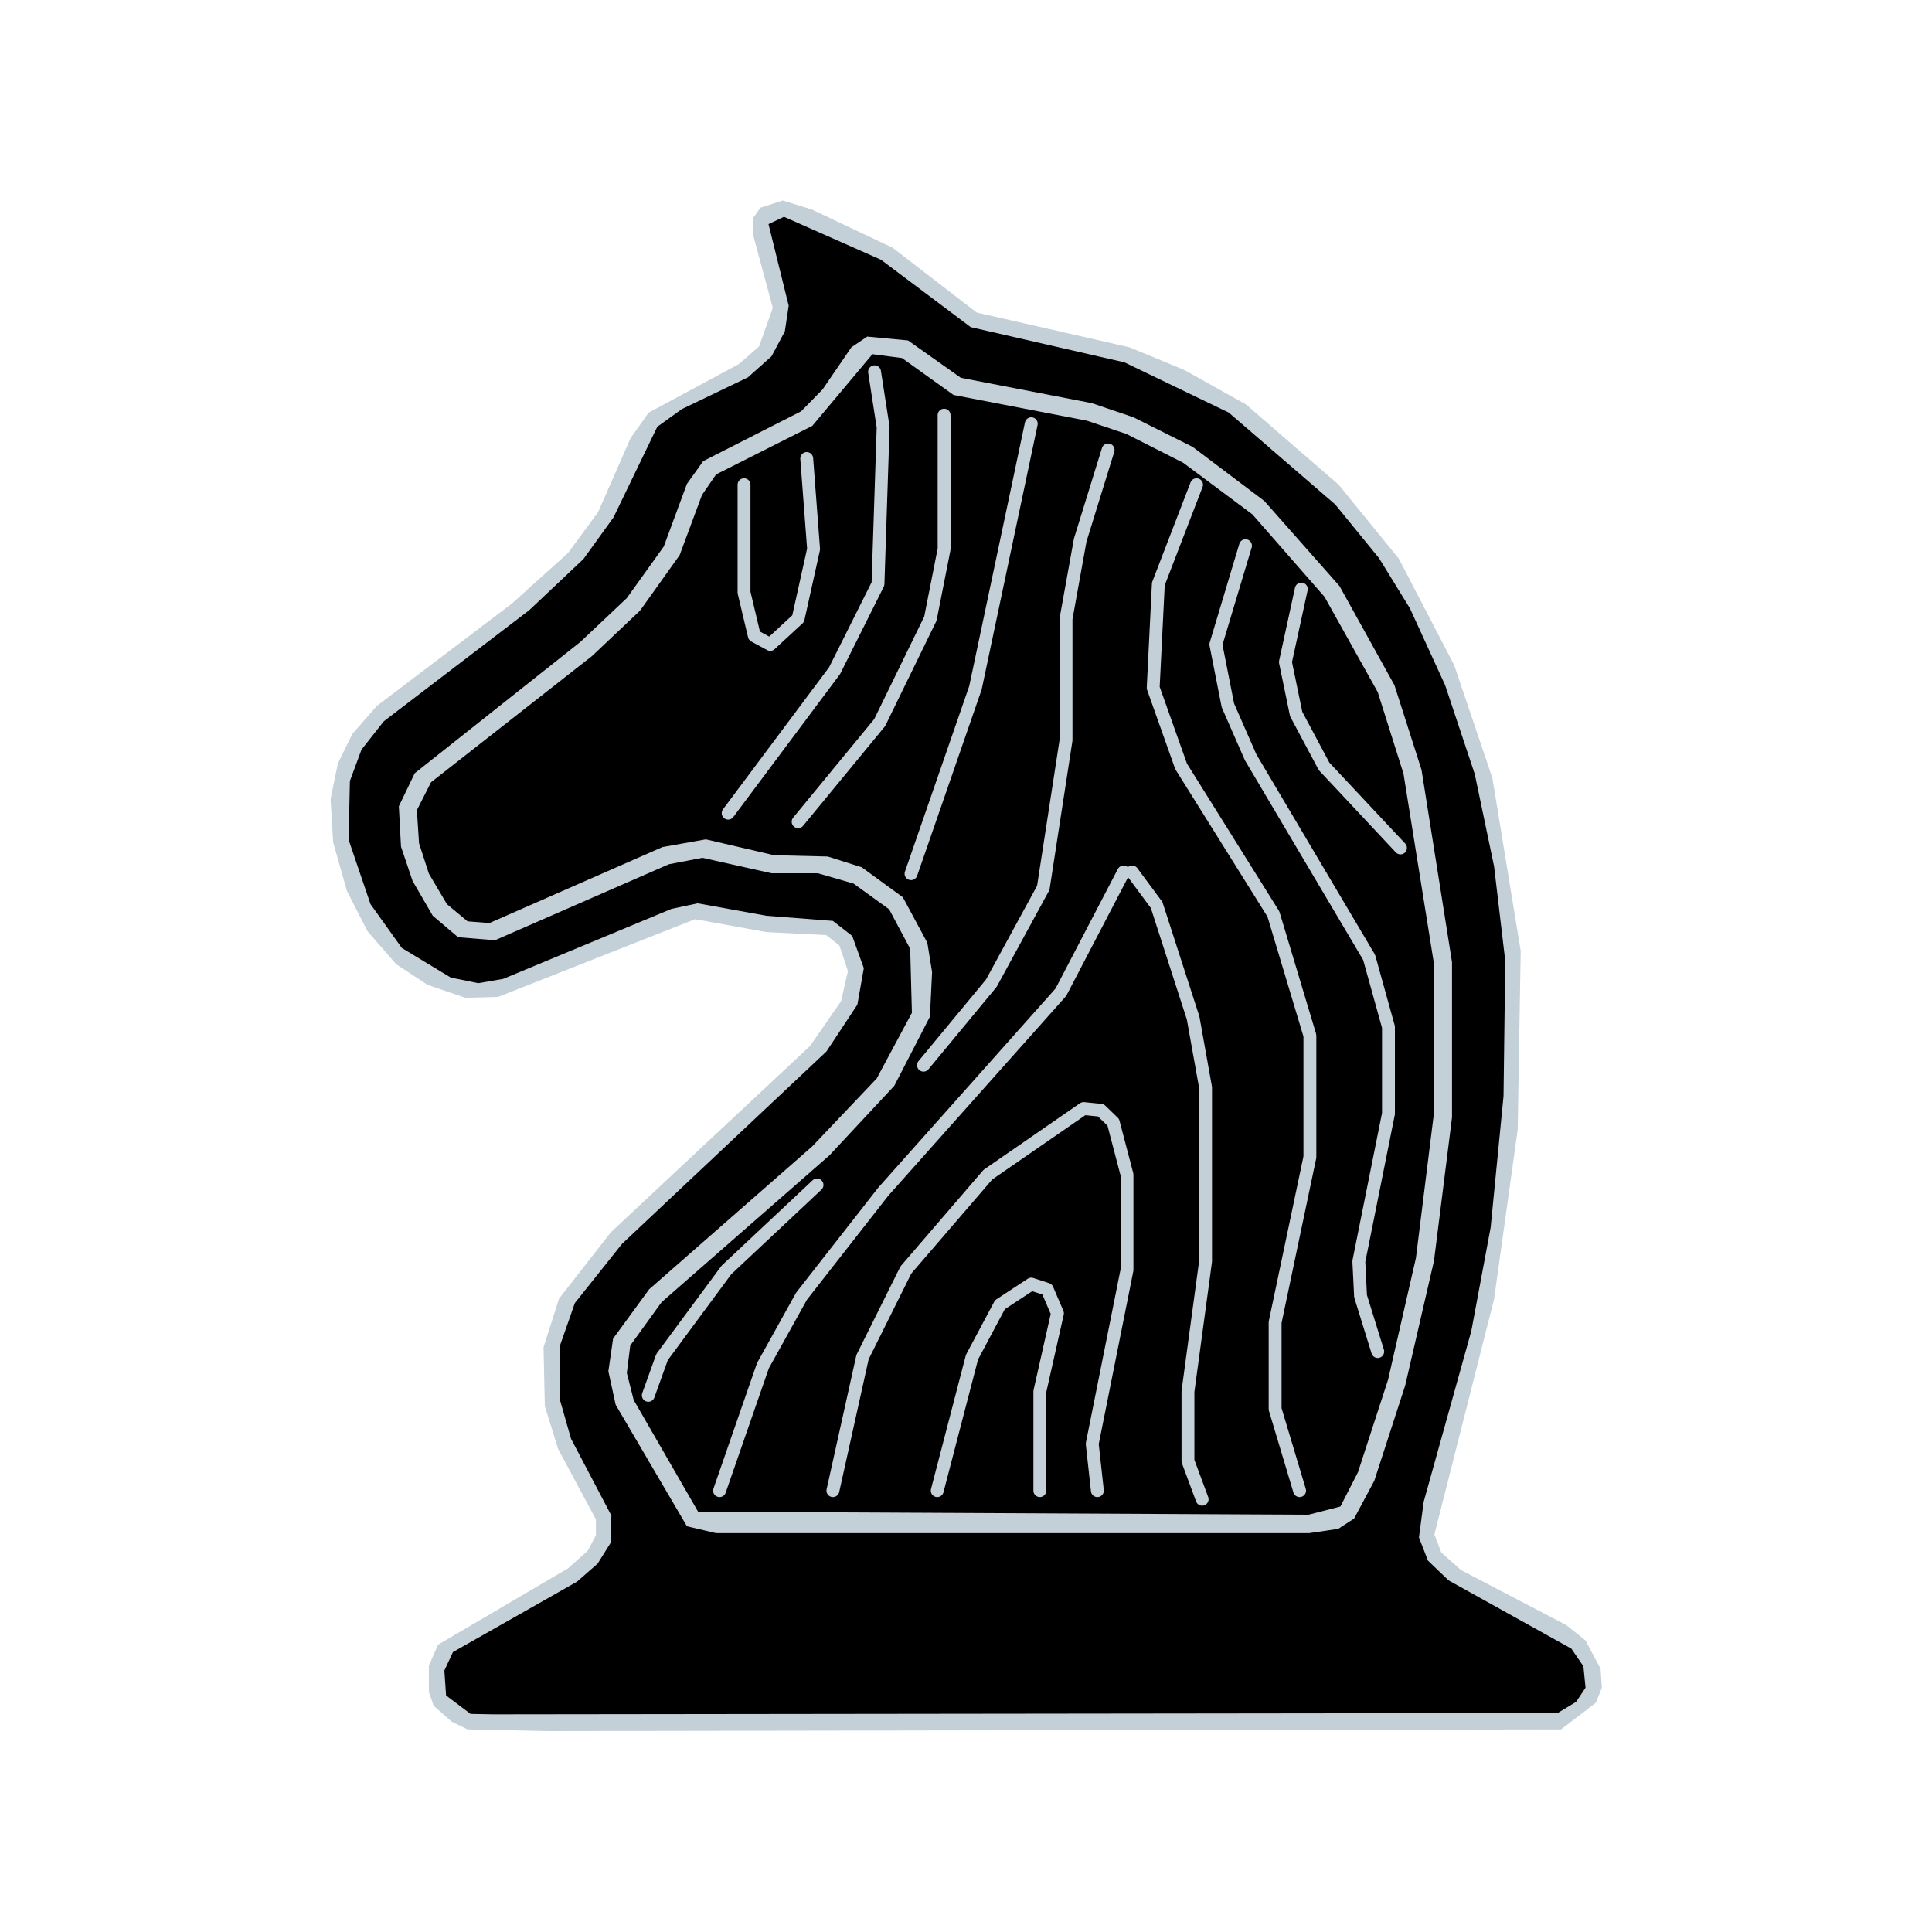
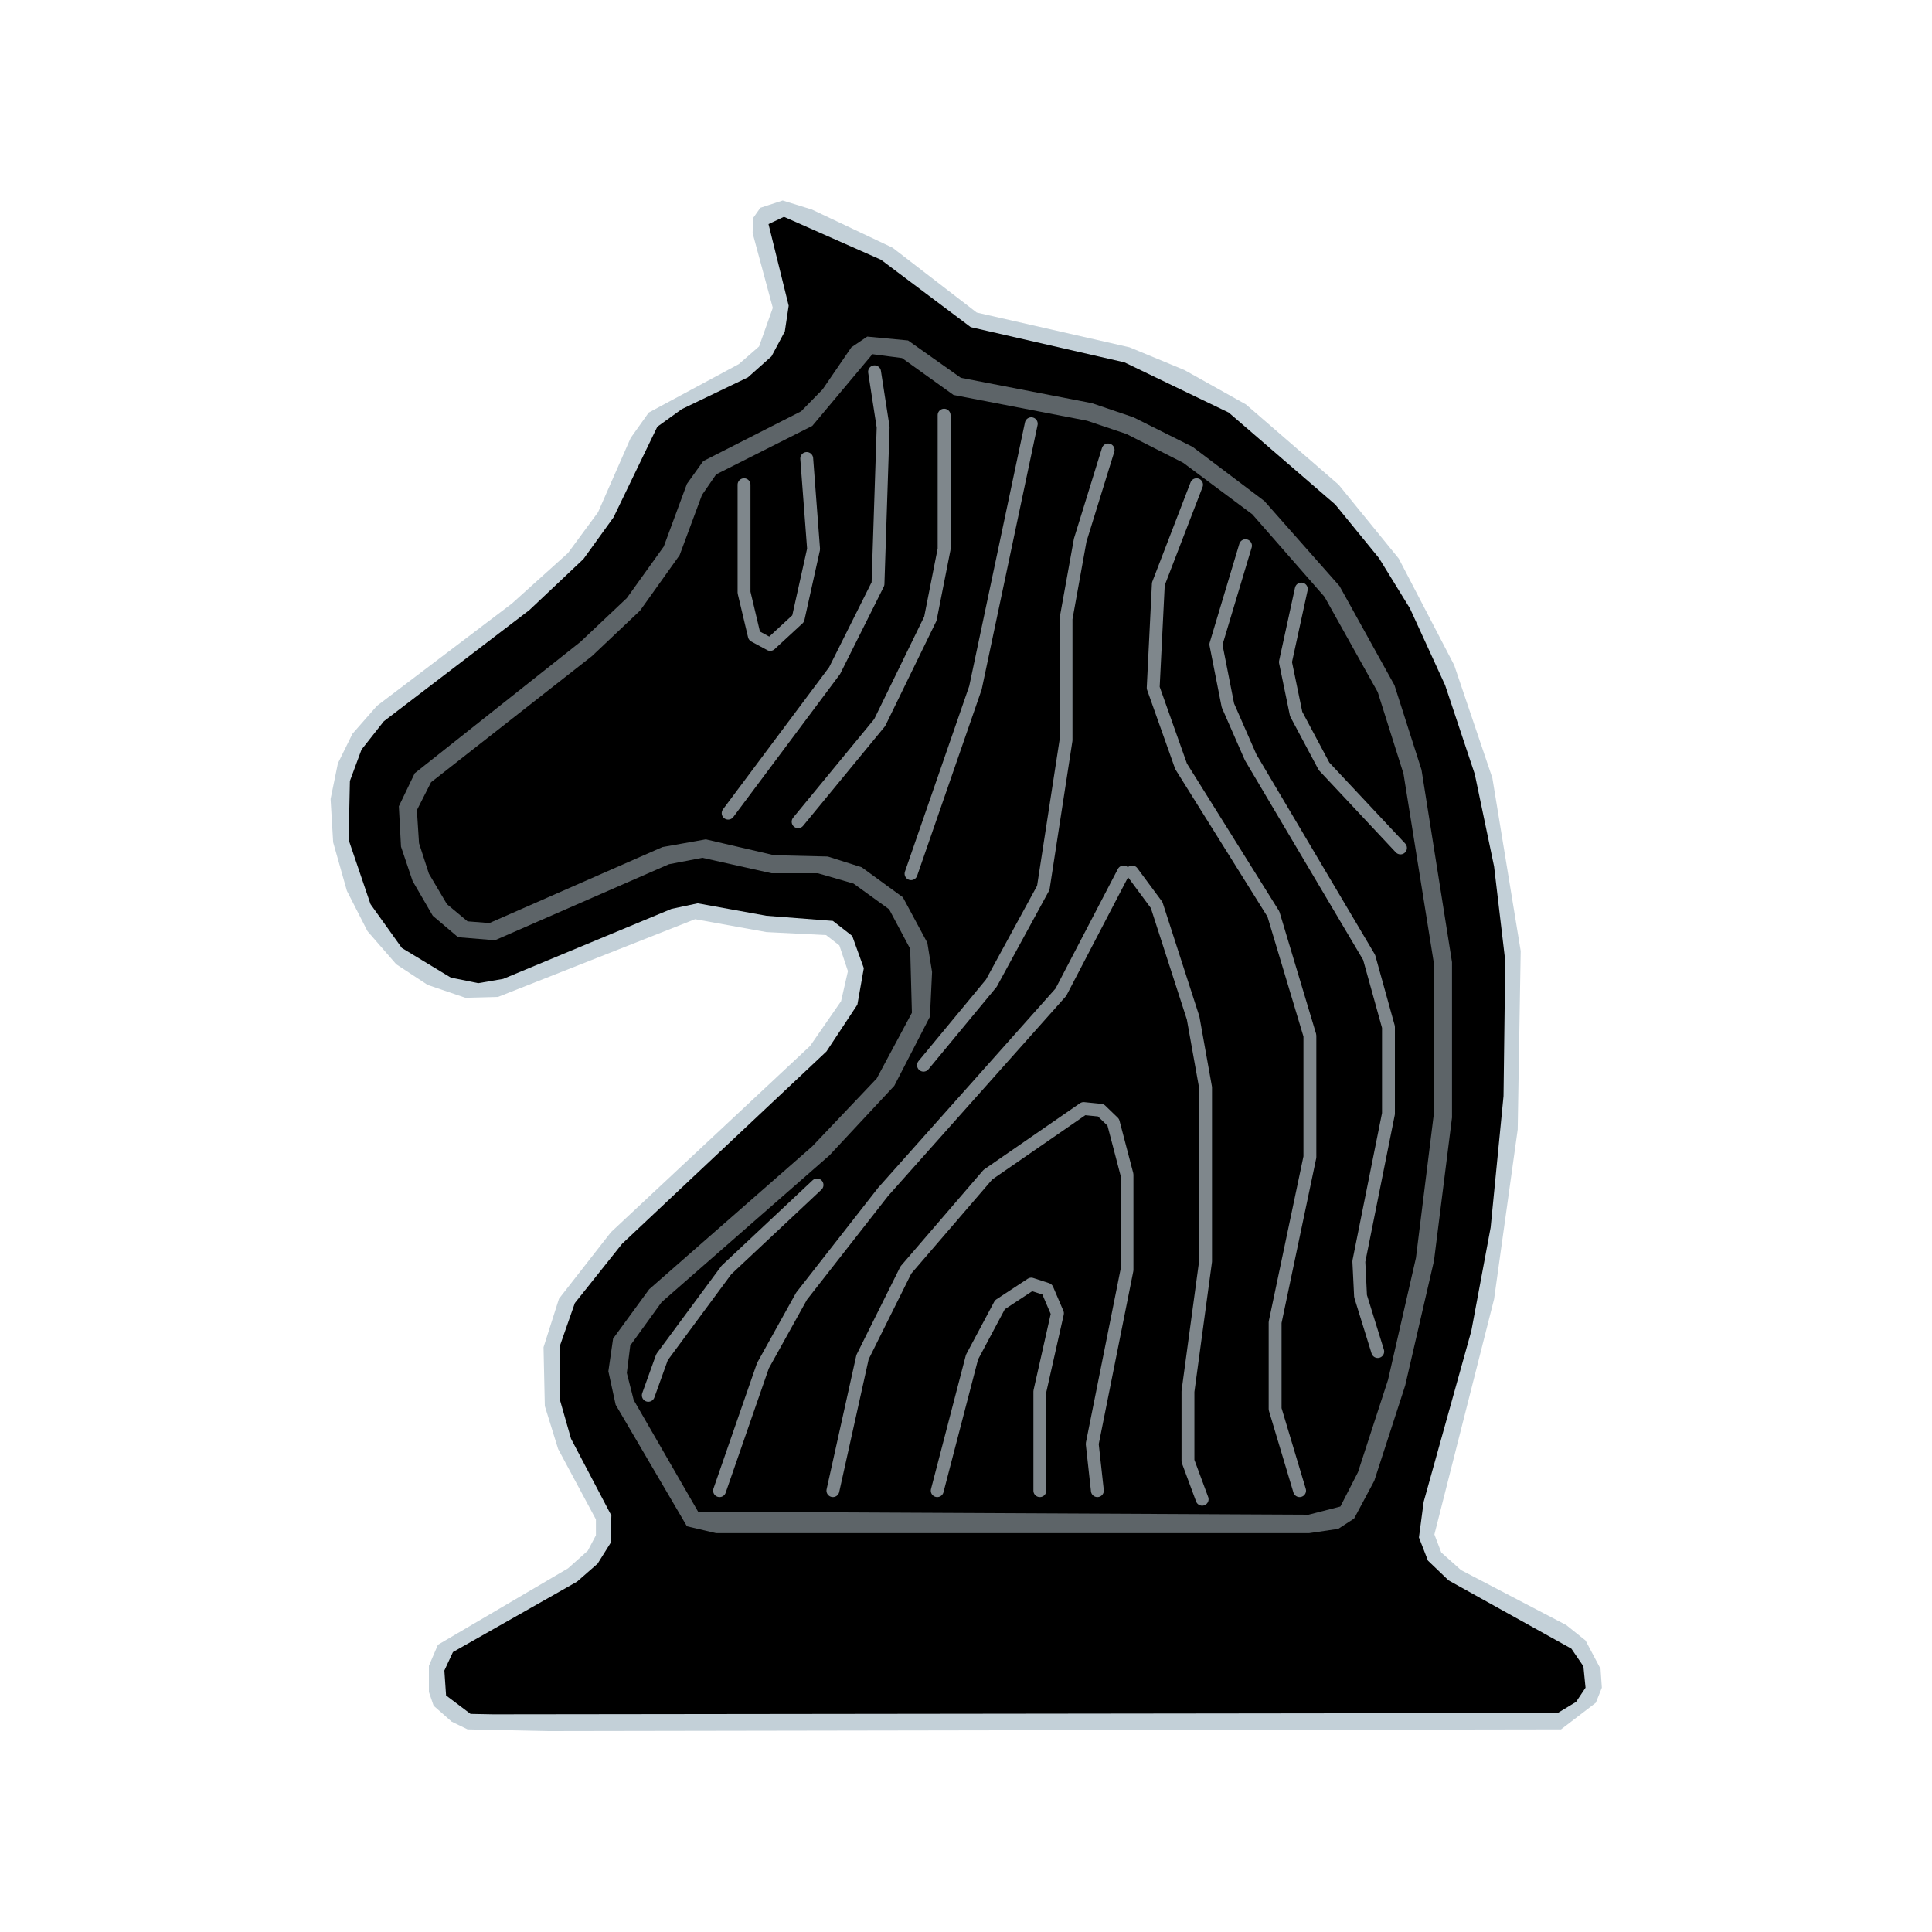
<svg xmlns="http://www.w3.org/2000/svg" viewBox="0 0 45 45" width="45" height="45">
  <path fill="#c3d0d8" d="M11.6 23.22L10.84 23.24L9.96 22.94L9.23 22.46L8.56 21.69L8.08 20.75L7.76 19.62L7.7 18.61L7.87 17.78L8.21 17.09L8.78 16.44L11.92 14.06L13.23 12.88L13.93 11.93L14.69 10.2L15.11 9.61L17.21 8.48L17.68 8.07L18 7.17L17.53 5.43L17.54 5.08L17.71 4.84L18.23 4.67L18.91 4.88L20.79 5.77L22.75 7.28L26.31 8.09L27.59 8.62L29.02 9.42L31.18 11.29L32.58 13.01L33.87 15.49L34.76 18.12L35.42 22.15L35.35 26.31L34.8 30.26L33.41 35.74L33.57 36.16L34.03 36.57L36.48 37.85L36.93 38.21L37.28 38.87L37.31 39.31L37.17 39.66L36.36 40.28L12.78 40.32L10.89 40.28L10.52 40.1L10.1 39.73L9.99 39.41L9.99 38.8L10.2 38.31L13.23 36.53L13.69 36.12L13.88 35.76L13.88 35.39L13 33.75L12.69 32.75L12.66 31.38L13.02 30.25L14.23 28.7L18.87 24.36L19.59 23.32L19.75 22.62L19.55 22.02L19.24 21.78L17.85 21.71L16.19 21.41Z" />
  <path fill="#000" d="M10.39 39.49L10.35 38.91L10.55 38.48L13.44 36.84L13.92 36.42L14.22 35.94L14.24 35.3L13.3 33.51L13.04 32.6L13.04 31.35L13.39 30.35L14.49 28.97L19.25 24.49L19.97 23.4L20.12 22.55L19.85 21.8L19.4 21.45L17.85 21.33L16.25 21.04L15.64 21.17L11.72 22.8L11.14 22.9L10.5 22.77L9.36 22.08L8.63 21.06L8.12 19.56L8.15 18.19L8.42 17.46L8.94 16.8L12.33 14.21L13.59 13.02L14.29 12.05L15.31 9.94L15.88 9.53L17.42 8.79L17.97 8.3L18.28 7.72L18.37 7.12L17.9 5.22L18.26 5.05L20.52 6.05L22.61 7.62L26.19 8.44L28.62 9.61L31.1 11.75L32.12 13L32.84 14.17L33.66 15.96L34.35 18.03L34.8 20.18L35.06 22.38L35.02 25.53L34.72 28.59L34.27 31L33.16 34.98L33.05 35.81L33.26 36.35L33.74 36.81L36.6 38.4L36.88 38.81L36.93 39.31L36.71 39.64L36.28 39.9L11.49 39.93L10.96 39.92Z" />
-   <path fill="#c3d0d8" d="M9.66 18.01L13.52 14.95L14.6 13.93L15.46 12.73L16 11.27L16.38 10.74L18.66 9.58L19.16 9.07L19.83 8.09L20.2 7.84L21.15 7.93L22.38 8.8L25.43 9.39L26.4 9.72L27.78 10.41L29.45 11.67L31.2 13.65L32.48 15.96L33.11 17.93L33.82 22.41L33.82 26.03L33.4 29.37L32.73 32.27L32.01 34.49L31.54 35.37L31.17 35.61L30.49 35.71L16.68 35.71L16 35.55L14.34 32.72L14.17 31.94L14.28 31.18L15.12 30.03L18.92 26.7L20.42 25.12L21.24 23.59L21.2 22.1L20.71 21.18L19.88 20.58L19.05 20.34L17.97 20.34L16.36 19.98L15.58 20.13L11.53 21.9L10.67 21.83L10.08 21.33L9.61 20.52L9.34 19.72L9.29 18.78ZM13.79 15.28L10.04 18.22L9.71 18.87L9.76 19.64L9.99 20.35L10.41 21.06L10.89 21.46L11.4 21.5L15.43 19.73L16.44 19.55L18.03 19.92L19.28 19.95L20.07 20.2L21.03 20.9L21.6 21.96L21.71 22.64L21.66 23.68L20.83 25.29L19.32 26.91L15.41 30.33L14.68 31.34L14.6 31.98L14.76 32.61L16.26 35.21L30.48 35.28L31.22 35.09L31.63 34.29L32.33 32.14L32.98 29.3L33.39 26L33.4 22.45L32.69 18.02L32.09 16.12L30.85 13.9L29.17 11.98L27.56 10.78L26.24 10.11L25.32 9.8L22.21 9.2L21.01 8.34L20.32 8.25L18.92 9.92L16.68 11.05L16.35 11.53L15.83 12.93L14.91 14.22Z" />
-   <path fill="none" stroke="#c3d0d8" stroke-width="0.3" stroke-linecap="round" stroke-linejoin="round" d="M27.87 11.29L26.98 13.6L26.86 16.02L27.51 17.85L29.66 21.29L30.51 24.12L30.51 26.95L29.7 30.8L29.7 32.82L30.27 34.72M19.4 34.72L20.09 31.61L21.1 29.58L23.01 27.36L25.24 25.82L25.64 25.86L25.93 26.14L26.25 27.36L26.25 29.58L25.44 33.63L25.56 34.72M29.01 12.71L28.32 15.01L28.6 16.43L29.13 17.64L31.89 22.3L32.34 23.92L32.34 25.94L31.65 29.38L31.69 30.19L32.09 31.48M26.17 20.31L24.71 23.11L20.57 27.76L18.67 30.19L17.77 31.81L16.76 34.72M25.81 10.48L25.16 12.58L24.83 14.41L24.83 17.24L24.3 20.68L23.09 22.9L21.51 24.81M26.37 20.31L26.94 21.08L27.79 23.71L28.08 25.33L28.08 29.38L27.67 32.41L27.67 34.03L28 34.92M20.37 8.66L20.57 9.95L20.45 13.6L19.44 15.62L16.96 18.94M24.02 9.87L22.72 16.02L21.22 20.35M21.83 34.72L22.64 31.61L23.29 30.39L24.02 29.91L24.39 30.03L24.63 30.59L24.22 32.41L24.22 34.72M21.99 9.67L21.99 12.79L21.67 14.41L20.49 16.83L18.59 19.14M18.79 10.68L18.95 12.79L18.59 14.41L17.94 15.01L17.57 14.81L17.33 13.8L17.33 11.29M30.31 13.72L29.94 15.42L30.19 16.63L30.84 17.85L32.62 19.75M19.03 27.6L16.92 29.58L15.42 31.61L15.1 32.5" />
+   <path fill="#c3d0d8" d="M9.66 18.01L13.52 14.95L14.6 13.93L15.46 12.73L16 11.27L16.38 10.74L18.66 9.58L19.16 9.07L19.83 8.09L20.2 7.84L21.15 7.93L22.38 8.8L25.43 9.39L26.4 9.72L27.78 10.41L29.45 11.67L31.2 13.65L32.48 15.96L33.11 17.93L33.82 22.41L33.82 26.03L33.4 29.37L32.73 32.27L32.01 34.49L31.54 35.37L31.17 35.61L30.49 35.71L16.68 35.71L16 35.55L14.34 32.72L14.17 31.94L14.28 31.18L15.12 30.03L18.92 26.7L20.42 25.12L21.24 23.59L21.2 22.1L20.71 21.18L19.88 20.58L19.05 20.34L17.97 20.34L16.36 19.98L15.58 20.13L11.53 21.9L10.67 21.83L10.08 21.33L9.61 20.52L9.34 19.72L9.29 18.78ZM13.79 15.28L10.04 18.22L9.71 18.87L9.76 19.64L9.99 20.35L10.41 21.06L10.89 21.46L11.4 21.5L15.43 19.73L16.44 19.55L18.03 19.92L19.28 19.95L20.07 20.2L21.03 20.9L21.6 21.96L21.71 22.64L21.66 23.68L20.83 25.29L19.32 26.91L15.41 30.33L14.68 31.34L14.6 31.98L14.76 32.61L16.26 35.21L30.48 35.28L31.22 35.09L31.63 34.29L32.33 32.14L32.98 29.3L33.39 26L33.4 22.45L32.69 18.02L32.09 16.12L30.85 13.9L29.17 11.98L27.56 10.78L26.24 10.11L25.32 9.8L22.21 9.2L21.01 8.34L20.32 8.25L18.92 9.92L16.68 11.05L16.35 11.53L15.83 12.93L14.91 14.22Z" fill-opacity="0.48" />
+   <path fill="none" stroke="#c3d0d8" stroke-width="0.3" stroke-linecap="round" stroke-linejoin="round" d="M27.87 11.29L26.98 13.6L26.86 16.02L27.51 17.85L29.66 21.29L30.51 24.12L30.51 26.95L29.7 30.8L29.7 32.82L30.27 34.72M19.4 34.72L20.09 31.61L21.1 29.58L23.01 27.36L25.24 25.82L25.64 25.86L25.93 26.14L26.25 27.36L26.25 29.58L25.44 33.63L25.56 34.72M29.01 12.71L28.32 15.01L28.6 16.43L29.13 17.64L31.89 22.3L32.34 23.92L32.34 25.94L31.65 29.38L31.69 30.19L32.09 31.48M26.17 20.31L24.71 23.11L20.57 27.76L18.67 30.19L17.77 31.81L16.76 34.72M25.81 10.48L25.16 12.58L24.83 14.41L24.83 17.24L24.3 20.68L23.09 22.9L21.51 24.81M26.37 20.31L26.94 21.08L27.79 23.71L28.08 25.33L28.08 29.38L27.67 32.41L27.67 34.03L28 34.92M20.37 8.66L20.57 9.95L20.45 13.6L19.44 15.62L16.96 18.94M24.02 9.87L22.72 16.02L21.22 20.35M21.83 34.72L22.64 31.61L23.29 30.39L24.02 29.91L24.39 30.03L24.63 30.59L24.22 32.41L24.22 34.72M21.99 9.67L21.99 12.79L21.67 14.41L20.49 16.83L18.59 19.14M18.79 10.68L18.95 12.79L18.59 14.41L17.94 15.01L17.57 14.81L17.33 13.8L17.33 11.29M30.31 13.72L29.94 15.42L30.19 16.63L30.84 17.85L32.62 19.75M19.03 27.6L16.92 29.58L15.42 31.61L15.1 32.5" stroke-opacity="0.65" />
</svg>
